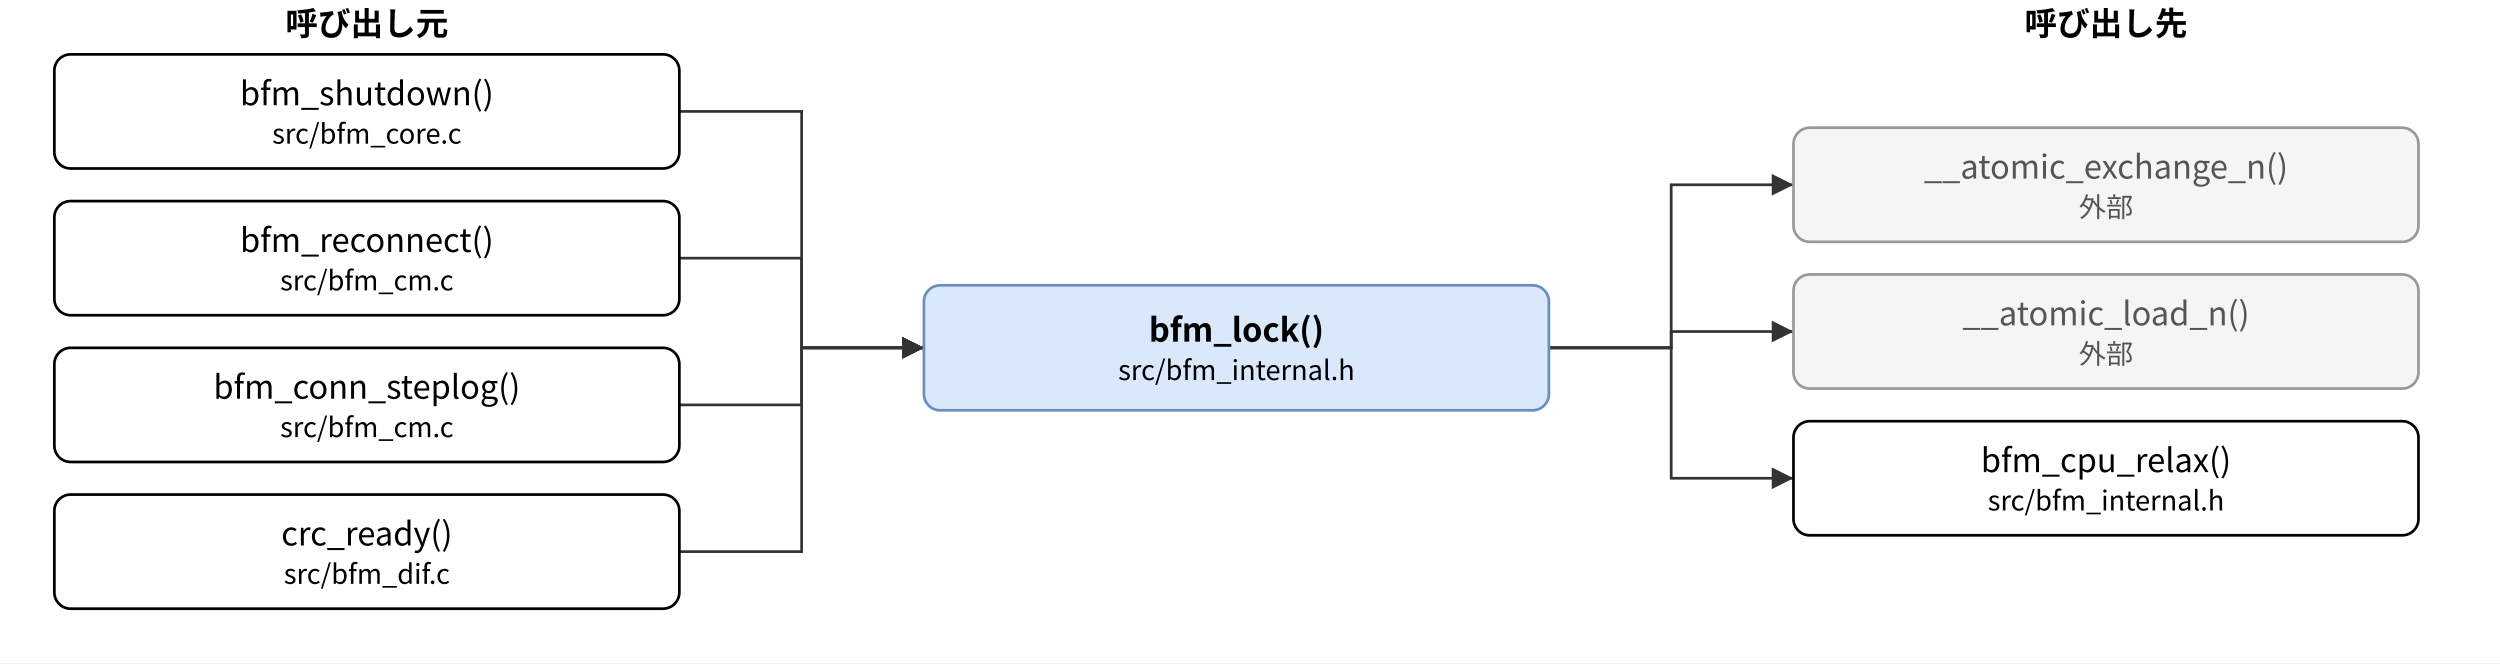
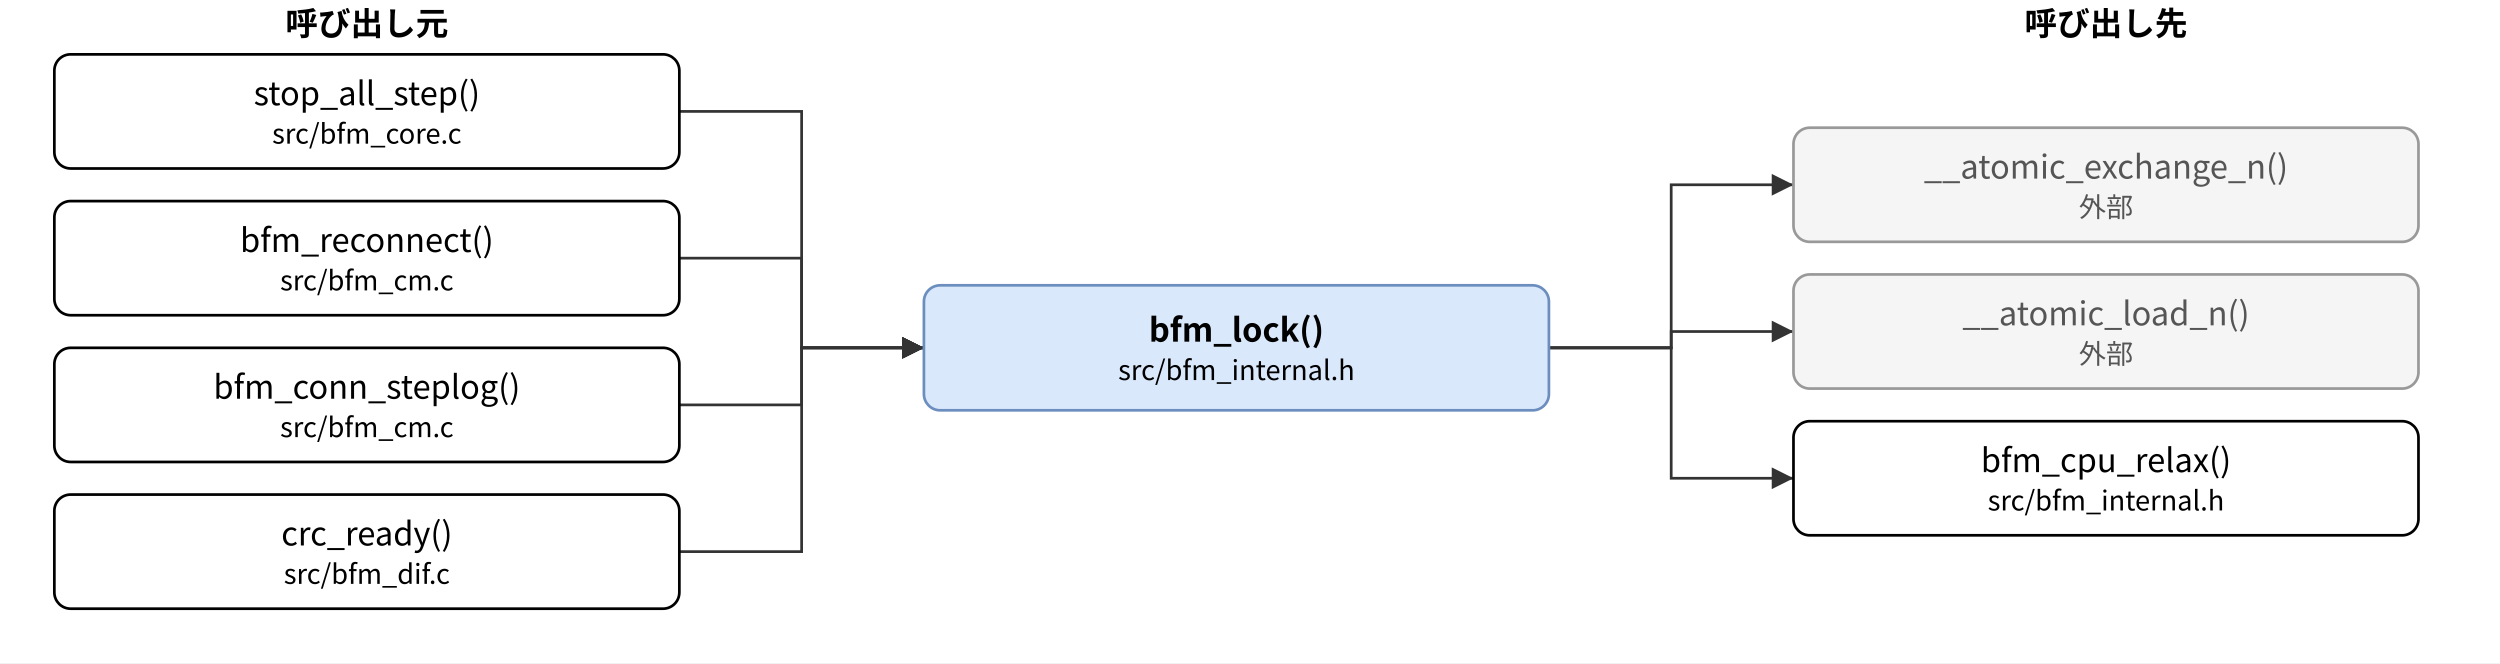
- <svg xmlns="http://www.w3.org/2000/svg" version="1.1" width="920" height="244" viewBox="0 0 920 244" font-family="Noto Sans CJK JP, Meiryo, sans-serif" content="&lt;mxfile host=&quot;bfmem-gen&quot; type=&quot;device&quot;&gt;&lt;diagram id=&quot;d20fbdc33c8b53f7ad3d&quot; name=&quot;bfm_lock 関係&quot;&gt;&lt;mxGraphModel dx=&quot;800&quot; dy=&quot;600&quot; grid=&quot;0&quot; gridSize=&quot;10&quot; guides=&quot;1&quot; tooltips=&quot;1&quot; connect=&quot;1&quot; arrows=&quot;1&quot; fold=&quot;1&quot; page=&quot;0&quot; pageScale=&quot;1&quot; math=&quot;0&quot; shadow=&quot;0&quot;&gt;&lt;root&gt;&lt;mxCell id=&quot;0&quot;/&gt;&lt;mxCell id=&quot;1&quot; parent=&quot;0&quot;/&gt;&lt;mxCell id=&quot;c&quot; value=&quot;bfm_lock()&amp;lt;br&amp;gt;&amp;lt;font style=&amp;quot;font-size:10px&amp;quot;&amp;gt;src/bfm_internal.h&amp;lt;/font&amp;gt;&quot; style=&quot;rounded=1;whiteSpace=wrap;html=1;fillColor=#dae8fc;strokeColor=#6c8ebf;fontStyle=1;&quot; vertex=&quot;1&quot; parent=&quot;1&quot;&gt;&lt;mxGeometry x=&quot;340.0&quot; y=&quot;105.0&quot; width=&quot;230.0&quot; height=&quot;46.0&quot; as=&quot;geometry&quot;/&gt;&lt;/mxCell&gt;&lt;mxCell id=&quot;l0&quot; value=&quot;bfm_shutdown()&amp;lt;br&amp;gt;&amp;lt;font style=&amp;quot;font-size:10px&amp;quot;&amp;gt;src/bfm_core.c&amp;lt;/font&amp;gt;&quot; style=&quot;rounded=1;whiteSpace=wrap;html=1;&quot; vertex=&quot;1&quot; parent=&quot;1&quot;&gt;&lt;mxGeometry x=&quot;20.0&quot; y=&quot;20.0&quot; width=&quot;230.0&quot; height=&quot;42.0&quot; as=&quot;geometry&quot;/&gt;&lt;/mxCell&gt;&lt;mxCell id=&quot;l1&quot; value=&quot;bfm_reconnect()&amp;lt;br&amp;gt;&amp;lt;font style=&amp;quot;font-size:10px&amp;quot;&amp;gt;src/bfm_cm.c&amp;lt;/font&amp;gt;&quot; style=&quot;rounded=1;whiteSpace=wrap;html=1;&quot; vertex=&quot;1&quot; parent=&quot;1&quot;&gt;&lt;mxGeometry x=&quot;20.0&quot; y=&quot;74.0&quot; width=&quot;230.0&quot; height=&quot;42.0&quot; as=&quot;geometry&quot;/&gt;&lt;/mxCell&gt;&lt;mxCell id=&quot;l2&quot; value=&quot;bfm_conn_steplog()&amp;lt;br&amp;gt;&amp;lt;font style=&amp;quot;font-size:10px&amp;quot;&amp;gt;src/bfm_cm.c&amp;lt;/font&amp;gt;&quot; style=&quot;rounded=1;whiteSpace=wrap;html=1;&quot; vertex=&quot;1&quot; parent=&quot;1&quot;&gt;&lt;mxGeometry x=&quot;20.0&quot; y=&quot;128.0&quot; width=&quot;230.0&quot; height=&quot;42.0&quot; as=&quot;geometry&quot;/&gt;&lt;/mxCell&gt;&lt;mxCell id=&quot;l3&quot; value=&quot;crc_ready()&amp;lt;br&amp;gt;&amp;lt;font style=&amp;quot;font-size:10px&amp;quot;&amp;gt;src/bfm_dif.c&amp;lt;/font&amp;gt;&quot; style=&quot;rounded=1;whiteSpace=wrap;html=1;&quot; vertex=&quot;1&quot; parent=&quot;1&quot;&gt;&lt;mxGeometry x=&quot;20.0&quot; y=&quot;182.0&quot; width=&quot;230.0&quot; height=&quot;42.0&quot; as=&quot;geometry&quot;/&gt;&lt;/mxCell&gt;&lt;mxCell id=&quot;r0&quot; value=&quot;__atomic_exchange_n()&amp;lt;br&amp;gt;&amp;lt;font style=&amp;quot;font-size:10px&amp;quot;&amp;gt;外部&amp;lt;/font&amp;gt;&quot; style=&quot;rounded=1;whiteSpace=wrap;html=1;fillColor=#f5f5f5;strokeColor=#999999;fontColor=#555555;&quot; vertex=&quot;1&quot; parent=&quot;1&quot;&gt;&lt;mxGeometry x=&quot;660.0&quot; y=&quot;47.0&quot; width=&quot;230.0&quot; height=&quot;42.0&quot; as=&quot;geometry&quot;/&gt;&lt;/mxCell&gt;&lt;mxCell id=&quot;r1&quot; value=&quot;__atomic_load_n()&amp;lt;br&amp;gt;&amp;lt;font style=&amp;quot;font-size:10px&amp;quot;&amp;gt;外部&amp;lt;/font&amp;gt;&quot; style=&quot;rounded=1;whiteSpace=wrap;html=1;fillColor=#f5f5f5;strokeColor=#999999;fontColor=#555555;&quot; vertex=&quot;1&quot; parent=&quot;1&quot;&gt;&lt;mxGeometry x=&quot;660.0&quot; y=&quot;101.0&quot; width=&quot;230.0&quot; height=&quot;42.0&quot; as=&quot;geometry&quot;/&gt;&lt;/mxCell&gt;&lt;mxCell id=&quot;r2&quot; value=&quot;bfm_cpu_relax()&amp;lt;br&amp;gt;&amp;lt;font style=&amp;quot;font-size:10px&amp;quot;&amp;gt;src/bfm_internal.h&amp;lt;/font&amp;gt;&quot; style=&quot;rounded=1;whiteSpace=wrap;html=1;&quot; vertex=&quot;1&quot; parent=&quot;1&quot;&gt;&lt;mxGeometry x=&quot;660.0&quot; y=&quot;155.0&quot; width=&quot;230.0&quot; height=&quot;42.0&quot; as=&quot;geometry&quot;/&gt;&lt;/mxCell&gt;&lt;mxCell id=&quot;e0&quot; value=&quot;&quot; style=&quot;edgeStyle=none;html=1;rounded=0;endArrow=block;endFill=1;exitX=1;exitY=0.5;exitDx=0;exitDy=0;exitPerimeter=0;entryX=0;entryY=0.5;entryDx=0;entryDy=0;entryPerimeter=0;&quot; edge=&quot;1&quot; parent=&quot;1&quot; source=&quot;l0&quot; target=&quot;c&quot;&gt;&lt;mxGeometry relative=&quot;1&quot; as=&quot;geometry&quot;&gt;&lt;Array as=&quot;points&quot;&gt;&lt;mxPoint x=&quot;295.0&quot; y=&quot;41.0&quot;/&gt;&lt;mxPoint x=&quot;295.0&quot; y=&quot;128.0&quot;/&gt;&lt;/Array&gt;&lt;/mxGeometry&gt;&lt;/mxCell&gt;&lt;mxCell id=&quot;e1&quot; value=&quot;&quot; style=&quot;edgeStyle=none;html=1;rounded=0;endArrow=block;endFill=1;exitX=1;exitY=0.5;exitDx=0;exitDy=0;exitPerimeter=0;entryX=0;entryY=0.5;entryDx=0;entryDy=0;entryPerimeter=0;&quot; edge=&quot;1&quot; parent=&quot;1&quot; source=&quot;l1&quot; target=&quot;c&quot;&gt;&lt;mxGeometry relative=&quot;1&quot; as=&quot;geometry&quot;&gt;&lt;Array as=&quot;points&quot;&gt;&lt;mxPoint x=&quot;295.0&quot; y=&quot;95.0&quot;/&gt;&lt;mxPoint x=&quot;295.0&quot; y=&quot;128.0&quot;/&gt;&lt;/Array&gt;&lt;/mxGeometry&gt;&lt;/mxCell&gt;&lt;mxCell id=&quot;e2&quot; value=&quot;&quot; style=&quot;edgeStyle=none;html=1;rounded=0;endArrow=block;endFill=1;exitX=1;exitY=0.5;exitDx=0;exitDy=0;exitPerimeter=0;entryX=0;entryY=0.5;entryDx=0;entryDy=0;entryPerimeter=0;&quot; edge=&quot;1&quot; parent=&quot;1&quot; source=&quot;l2&quot; target=&quot;c&quot;&gt;&lt;mxGeometry relative=&quot;1&quot; as=&quot;geometry&quot;&gt;&lt;Array as=&quot;points&quot;&gt;&lt;mxPoint x=&quot;295.0&quot; y=&quot;149.0&quot;/&gt;&lt;mxPoint x=&quot;295.0&quot; y=&quot;128.0&quot;/&gt;&lt;/Array&gt;&lt;/mxGeometry&gt;&lt;/mxCell&gt;&lt;mxCell id=&quot;e3&quot; value=&quot;&quot; style=&quot;edgeStyle=none;html=1;rounded=0;endArrow=block;endFill=1;exitX=1;exitY=0.5;exitDx=0;exitDy=0;exitPerimeter=0;entryX=0;entryY=0.5;entryDx=0;entryDy=0;entryPerimeter=0;&quot; edge=&quot;1&quot; parent=&quot;1&quot; source=&quot;l3&quot; target=&quot;c&quot;&gt;&lt;mxGeometry relative=&quot;1&quot; as=&quot;geometry&quot;&gt;&lt;Array as=&quot;points&quot;&gt;&lt;mxPoint x=&quot;295.0&quot; y=&quot;203.0&quot;/&gt;&lt;mxPoint x=&quot;295.0&quot; y=&quot;128.0&quot;/&gt;&lt;/Array&gt;&lt;/mxGeometry&gt;&lt;/mxCell&gt;&lt;mxCell id=&quot;e4&quot; value=&quot;&quot; style=&quot;edgeStyle=none;html=1;rounded=0;endArrow=block;endFill=1;exitX=1;exitY=0.5;exitDx=0;exitDy=0;exitPerimeter=0;entryX=0;entryY=0.5;entryDx=0;entryDy=0;entryPerimeter=0;&quot; edge=&quot;1&quot; parent=&quot;1&quot; source=&quot;c&quot; target=&quot;r0&quot;&gt;&lt;mxGeometry relative=&quot;1&quot; as=&quot;geometry&quot;&gt;&lt;Array as=&quot;points&quot;&gt;&lt;mxPoint x=&quot;615.0&quot; y=&quot;128.0&quot;/&gt;&lt;mxPoint x=&quot;615.0&quot; y=&quot;68.0&quot;/&gt;&lt;/Array&gt;&lt;/mxGeometry&gt;&lt;/mxCell&gt;&lt;mxCell id=&quot;e5&quot; value=&quot;&quot; style=&quot;edgeStyle=none;html=1;rounded=0;endArrow=block;endFill=1;exitX=1;exitY=0.5;exitDx=0;exitDy=0;exitPerimeter=0;entryX=0;entryY=0.5;entryDx=0;entryDy=0;entryPerimeter=0;&quot; edge=&quot;1&quot; parent=&quot;1&quot; source=&quot;c&quot; target=&quot;r1&quot;&gt;&lt;mxGeometry relative=&quot;1&quot; as=&quot;geometry&quot;&gt;&lt;Array as=&quot;points&quot;&gt;&lt;mxPoint x=&quot;615.0&quot; y=&quot;128.0&quot;/&gt;&lt;mxPoint x=&quot;615.0&quot; y=&quot;122.0&quot;/&gt;&lt;/Array&gt;&lt;/mxGeometry&gt;&lt;/mxCell&gt;&lt;mxCell id=&quot;e6&quot; value=&quot;&quot; style=&quot;edgeStyle=none;html=1;rounded=0;endArrow=block;endFill=1;exitX=1;exitY=0.5;exitDx=0;exitDy=0;exitPerimeter=0;entryX=0;entryY=0.5;entryDx=0;entryDy=0;entryPerimeter=0;&quot; edge=&quot;1&quot; parent=&quot;1&quot; source=&quot;c&quot; target=&quot;r2&quot;&gt;&lt;mxGeometry relative=&quot;1&quot; as=&quot;geometry&quot;&gt;&lt;Array as=&quot;points&quot;&gt;&lt;mxPoint x=&quot;615.0&quot; y=&quot;128.0&quot;/&gt;&lt;mxPoint x=&quot;615.0&quot; y=&quot;176.0&quot;/&gt;&lt;/Array&gt;&lt;/mxGeometry&gt;&lt;/mxCell&gt;&lt;mxCell id=&quot;h0&quot; value=&quot;呼び出し元&quot; style=&quot;text;html=1;align=center;fontStyle=1;&quot; vertex=&quot;1&quot; parent=&quot;1&quot;&gt;&lt;mxGeometry x=&quot;55.0&quot; y=&quot;0&quot; width=&quot;160&quot; height=&quot;18&quot; as=&quot;geometry&quot;/&gt;&lt;/mxCell&gt;&lt;mxCell id=&quot;h1&quot; value=&quot;呼び出し先&quot; style=&quot;text;html=1;align=center;fontStyle=1;&quot; vertex=&quot;1&quot; parent=&quot;1&quot;&gt;&lt;mxGeometry x=&quot;695.0&quot; y=&quot;0&quot; width=&quot;160&quot; height=&quot;18&quot; as=&quot;geometry&quot;/&gt;&lt;/mxCell&gt;&lt;/root&gt;&lt;/mxGraphModel&gt;&lt;/diagram&gt;&lt;/mxfile&gt;">
+ <svg xmlns="http://www.w3.org/2000/svg" version="1.1" width="920" height="244" viewBox="0 0 920 244" font-family="Noto Sans CJK JP, Meiryo, sans-serif" content="&lt;mxfile host=&quot;bfmem-gen&quot; type=&quot;device&quot;&gt;&lt;diagram id=&quot;d20fbdc33c8b53f7ad3d&quot; name=&quot;bfm_lock 関係&quot;&gt;&lt;mxGraphModel dx=&quot;800&quot; dy=&quot;600&quot; grid=&quot;0&quot; gridSize=&quot;10&quot; guides=&quot;1&quot; tooltips=&quot;1&quot; connect=&quot;1&quot; arrows=&quot;1&quot; fold=&quot;1&quot; page=&quot;0&quot; pageScale=&quot;1&quot; math=&quot;0&quot; shadow=&quot;0&quot;&gt;&lt;root&gt;&lt;mxCell id=&quot;0&quot;/&gt;&lt;mxCell id=&quot;1&quot; parent=&quot;0&quot;/&gt;&lt;mxCell id=&quot;c&quot; value=&quot;bfm_lock()&amp;lt;br&amp;gt;&amp;lt;font style=&amp;quot;font-size:10px&amp;quot;&amp;gt;src/bfm_internal.h&amp;lt;/font&amp;gt;&quot; style=&quot;rounded=1;whiteSpace=wrap;html=1;fillColor=#dae8fc;strokeColor=#6c8ebf;fontStyle=1;&quot; vertex=&quot;1&quot; parent=&quot;1&quot;&gt;&lt;mxGeometry x=&quot;340.0&quot; y=&quot;105.0&quot; width=&quot;230.0&quot; height=&quot;46.0&quot; as=&quot;geometry&quot;/&gt;&lt;/mxCell&gt;&lt;mxCell id=&quot;l0&quot; value=&quot;stop_all_step()&amp;lt;br&amp;gt;&amp;lt;font style=&amp;quot;font-size:10px&amp;quot;&amp;gt;src/bfm_core.c&amp;lt;/font&amp;gt;&quot; style=&quot;rounded=1;whiteSpace=wrap;html=1;&quot; vertex=&quot;1&quot; parent=&quot;1&quot;&gt;&lt;mxGeometry x=&quot;20.0&quot; y=&quot;20.0&quot; width=&quot;230.0&quot; height=&quot;42.0&quot; as=&quot;geometry&quot;/&gt;&lt;/mxCell&gt;&lt;mxCell id=&quot;l1&quot; value=&quot;bfm_reconnect()&amp;lt;br&amp;gt;&amp;lt;font style=&amp;quot;font-size:10px&amp;quot;&amp;gt;src/bfm_cm.c&amp;lt;/font&amp;gt;&quot; style=&quot;rounded=1;whiteSpace=wrap;html=1;&quot; vertex=&quot;1&quot; parent=&quot;1&quot;&gt;&lt;mxGeometry x=&quot;20.0&quot; y=&quot;74.0&quot; width=&quot;230.0&quot; height=&quot;42.0&quot; as=&quot;geometry&quot;/&gt;&lt;/mxCell&gt;&lt;mxCell id=&quot;l2&quot; value=&quot;bfm_conn_steplog()&amp;lt;br&amp;gt;&amp;lt;font style=&amp;quot;font-size:10px&amp;quot;&amp;gt;src/bfm_cm.c&amp;lt;/font&amp;gt;&quot; style=&quot;rounded=1;whiteSpace=wrap;html=1;&quot; vertex=&quot;1&quot; parent=&quot;1&quot;&gt;&lt;mxGeometry x=&quot;20.0&quot; y=&quot;128.0&quot; width=&quot;230.0&quot; height=&quot;42.0&quot; as=&quot;geometry&quot;/&gt;&lt;/mxCell&gt;&lt;mxCell id=&quot;l3&quot; value=&quot;crc_ready()&amp;lt;br&amp;gt;&amp;lt;font style=&amp;quot;font-size:10px&amp;quot;&amp;gt;src/bfm_dif.c&amp;lt;/font&amp;gt;&quot; style=&quot;rounded=1;whiteSpace=wrap;html=1;&quot; vertex=&quot;1&quot; parent=&quot;1&quot;&gt;&lt;mxGeometry x=&quot;20.0&quot; y=&quot;182.0&quot; width=&quot;230.0&quot; height=&quot;42.0&quot; as=&quot;geometry&quot;/&gt;&lt;/mxCell&gt;&lt;mxCell id=&quot;r0&quot; value=&quot;__atomic_exchange_n()&amp;lt;br&amp;gt;&amp;lt;font style=&amp;quot;font-size:10px&amp;quot;&amp;gt;外部&amp;lt;/font&amp;gt;&quot; style=&quot;rounded=1;whiteSpace=wrap;html=1;fillColor=#f5f5f5;strokeColor=#999999;fontColor=#555555;&quot; vertex=&quot;1&quot; parent=&quot;1&quot;&gt;&lt;mxGeometry x=&quot;660.0&quot; y=&quot;47.0&quot; width=&quot;230.0&quot; height=&quot;42.0&quot; as=&quot;geometry&quot;/&gt;&lt;/mxCell&gt;&lt;mxCell id=&quot;r1&quot; value=&quot;__atomic_load_n()&amp;lt;br&amp;gt;&amp;lt;font style=&amp;quot;font-size:10px&amp;quot;&amp;gt;外部&amp;lt;/font&amp;gt;&quot; style=&quot;rounded=1;whiteSpace=wrap;html=1;fillColor=#f5f5f5;strokeColor=#999999;fontColor=#555555;&quot; vertex=&quot;1&quot; parent=&quot;1&quot;&gt;&lt;mxGeometry x=&quot;660.0&quot; y=&quot;101.0&quot; width=&quot;230.0&quot; height=&quot;42.0&quot; as=&quot;geometry&quot;/&gt;&lt;/mxCell&gt;&lt;mxCell id=&quot;r2&quot; value=&quot;bfm_cpu_relax()&amp;lt;br&amp;gt;&amp;lt;font style=&amp;quot;font-size:10px&amp;quot;&amp;gt;src/bfm_internal.h&amp;lt;/font&amp;gt;&quot; style=&quot;rounded=1;whiteSpace=wrap;html=1;&quot; vertex=&quot;1&quot; parent=&quot;1&quot;&gt;&lt;mxGeometry x=&quot;660.0&quot; y=&quot;155.0&quot; width=&quot;230.0&quot; height=&quot;42.0&quot; as=&quot;geometry&quot;/&gt;&lt;/mxCell&gt;&lt;mxCell id=&quot;e0&quot; value=&quot;&quot; style=&quot;edgeStyle=none;html=1;rounded=0;endArrow=block;endFill=1;exitX=1;exitY=0.5;exitDx=0;exitDy=0;exitPerimeter=0;entryX=0;entryY=0.5;entryDx=0;entryDy=0;entryPerimeter=0;&quot; edge=&quot;1&quot; parent=&quot;1&quot; source=&quot;l0&quot; target=&quot;c&quot;&gt;&lt;mxGeometry relative=&quot;1&quot; as=&quot;geometry&quot;&gt;&lt;Array as=&quot;points&quot;&gt;&lt;mxPoint x=&quot;295.0&quot; y=&quot;41.0&quot;/&gt;&lt;mxPoint x=&quot;295.0&quot; y=&quot;128.0&quot;/&gt;&lt;/Array&gt;&lt;/mxGeometry&gt;&lt;/mxCell&gt;&lt;mxCell id=&quot;e1&quot; value=&quot;&quot; style=&quot;edgeStyle=none;html=1;rounded=0;endArrow=block;endFill=1;exitX=1;exitY=0.5;exitDx=0;exitDy=0;exitPerimeter=0;entryX=0;entryY=0.5;entryDx=0;entryDy=0;entryPerimeter=0;&quot; edge=&quot;1&quot; parent=&quot;1&quot; source=&quot;l1&quot; target=&quot;c&quot;&gt;&lt;mxGeometry relative=&quot;1&quot; as=&quot;geometry&quot;&gt;&lt;Array as=&quot;points&quot;&gt;&lt;mxPoint x=&quot;295.0&quot; y=&quot;95.0&quot;/&gt;&lt;mxPoint x=&quot;295.0&quot; y=&quot;128.0&quot;/&gt;&lt;/Array&gt;&lt;/mxGeometry&gt;&lt;/mxCell&gt;&lt;mxCell id=&quot;e2&quot; value=&quot;&quot; style=&quot;edgeStyle=none;html=1;rounded=0;endArrow=block;endFill=1;exitX=1;exitY=0.5;exitDx=0;exitDy=0;exitPerimeter=0;entryX=0;entryY=0.5;entryDx=0;entryDy=0;entryPerimeter=0;&quot; edge=&quot;1&quot; parent=&quot;1&quot; source=&quot;l2&quot; target=&quot;c&quot;&gt;&lt;mxGeometry relative=&quot;1&quot; as=&quot;geometry&quot;&gt;&lt;Array as=&quot;points&quot;&gt;&lt;mxPoint x=&quot;295.0&quot; y=&quot;149.0&quot;/&gt;&lt;mxPoint x=&quot;295.0&quot; y=&quot;128.0&quot;/&gt;&lt;/Array&gt;&lt;/mxGeometry&gt;&lt;/mxCell&gt;&lt;mxCell id=&quot;e3&quot; value=&quot;&quot; style=&quot;edgeStyle=none;html=1;rounded=0;endArrow=block;endFill=1;exitX=1;exitY=0.5;exitDx=0;exitDy=0;exitPerimeter=0;entryX=0;entryY=0.5;entryDx=0;entryDy=0;entryPerimeter=0;&quot; edge=&quot;1&quot; parent=&quot;1&quot; source=&quot;l3&quot; target=&quot;c&quot;&gt;&lt;mxGeometry relative=&quot;1&quot; as=&quot;geometry&quot;&gt;&lt;Array as=&quot;points&quot;&gt;&lt;mxPoint x=&quot;295.0&quot; y=&quot;203.0&quot;/&gt;&lt;mxPoint x=&quot;295.0&quot; y=&quot;128.0&quot;/&gt;&lt;/Array&gt;&lt;/mxGeometry&gt;&lt;/mxCell&gt;&lt;mxCell id=&quot;e4&quot; value=&quot;&quot; style=&quot;edgeStyle=none;html=1;rounded=0;endArrow=block;endFill=1;exitX=1;exitY=0.5;exitDx=0;exitDy=0;exitPerimeter=0;entryX=0;entryY=0.5;entryDx=0;entryDy=0;entryPerimeter=0;&quot; edge=&quot;1&quot; parent=&quot;1&quot; source=&quot;c&quot; target=&quot;r0&quot;&gt;&lt;mxGeometry relative=&quot;1&quot; as=&quot;geometry&quot;&gt;&lt;Array as=&quot;points&quot;&gt;&lt;mxPoint x=&quot;615.0&quot; y=&quot;128.0&quot;/&gt;&lt;mxPoint x=&quot;615.0&quot; y=&quot;68.0&quot;/&gt;&lt;/Array&gt;&lt;/mxGeometry&gt;&lt;/mxCell&gt;&lt;mxCell id=&quot;e5&quot; value=&quot;&quot; style=&quot;edgeStyle=none;html=1;rounded=0;endArrow=block;endFill=1;exitX=1;exitY=0.5;exitDx=0;exitDy=0;exitPerimeter=0;entryX=0;entryY=0.5;entryDx=0;entryDy=0;entryPerimeter=0;&quot; edge=&quot;1&quot; parent=&quot;1&quot; source=&quot;c&quot; target=&quot;r1&quot;&gt;&lt;mxGeometry relative=&quot;1&quot; as=&quot;geometry&quot;&gt;&lt;Array as=&quot;points&quot;&gt;&lt;mxPoint x=&quot;615.0&quot; y=&quot;128.0&quot;/&gt;&lt;mxPoint x=&quot;615.0&quot; y=&quot;122.0&quot;/&gt;&lt;/Array&gt;&lt;/mxGeometry&gt;&lt;/mxCell&gt;&lt;mxCell id=&quot;e6&quot; value=&quot;&quot; style=&quot;edgeStyle=none;html=1;rounded=0;endArrow=block;endFill=1;exitX=1;exitY=0.5;exitDx=0;exitDy=0;exitPerimeter=0;entryX=0;entryY=0.5;entryDx=0;entryDy=0;entryPerimeter=0;&quot; edge=&quot;1&quot; parent=&quot;1&quot; source=&quot;c&quot; target=&quot;r2&quot;&gt;&lt;mxGeometry relative=&quot;1&quot; as=&quot;geometry&quot;&gt;&lt;Array as=&quot;points&quot;&gt;&lt;mxPoint x=&quot;615.0&quot; y=&quot;128.0&quot;/&gt;&lt;mxPoint x=&quot;615.0&quot; y=&quot;176.0&quot;/&gt;&lt;/Array&gt;&lt;/mxGeometry&gt;&lt;/mxCell&gt;&lt;mxCell id=&quot;h0&quot; value=&quot;呼び出し元&quot; style=&quot;text;html=1;align=center;fontStyle=1;&quot; vertex=&quot;1&quot; parent=&quot;1&quot;&gt;&lt;mxGeometry x=&quot;55.0&quot; y=&quot;0&quot; width=&quot;160&quot; height=&quot;18&quot; as=&quot;geometry&quot;/&gt;&lt;/mxCell&gt;&lt;mxCell id=&quot;h1&quot; value=&quot;呼び出し先&quot; style=&quot;text;html=1;align=center;fontStyle=1;&quot; vertex=&quot;1&quot; parent=&quot;1&quot;&gt;&lt;mxGeometry x=&quot;695.0&quot; y=&quot;0&quot; width=&quot;160&quot; height=&quot;18&quot; as=&quot;geometry&quot;/&gt;&lt;/mxCell&gt;&lt;/root&gt;&lt;/mxGraphModel&gt;&lt;/diagram&gt;&lt;/mxfile&gt;">
  <defs>
    <marker id="a" viewBox="0 0 10 10" refX="10" refY="5" markerWidth="8" markerHeight="8" orient="auto-start-reverse">
      <path d="M0,0 L10,5 L0,10 z" fill="#333333" />
    </marker>
  </defs>
  <rect x="0" y="0" width="920" height="244" fill="#ffffff" />
  <text x="135.0" y="13" font-size="12" font-weight="bold" text-anchor="middle">呼び出し元</text>
  <text x="775.0" y="13" font-size="12" font-weight="bold" text-anchor="middle">呼び出し先</text>
  <polyline points="250.0,41.0 295.0,41.0 295.0,128.0 340.0,128.0" fill="none" stroke="#333333" marker-end="url(#a)" />
  <polyline points="250.0,95.0 295.0,95.0 295.0,128.0 340.0,128.0" fill="none" stroke="#333333" marker-end="url(#a)" />
  <polyline points="250.0,149.0 295.0,149.0 295.0,128.0 340.0,128.0" fill="none" stroke="#333333" marker-end="url(#a)" />
  <polyline points="250.0,203.0 295.0,203.0 295.0,128.0 340.0,128.0" fill="none" stroke="#333333" marker-end="url(#a)" />
  <polyline points="570.0,128.0 615.0,128.0 615.0,68.0 660.0,68.0" fill="none" stroke="#333333" marker-end="url(#a)" />
  <polyline points="570.0,128.0 615.0,128.0 615.0,122.0 660.0,122.0" fill="none" stroke="#333333" marker-end="url(#a)" />
  <polyline points="570.0,128.0 615.0,128.0 615.0,176.0 660.0,176.0" fill="none" stroke="#333333" marker-end="url(#a)" />
  <rect x="340.0" y="105.0" width="230.0" height="46.0" rx="6" fill="#dae8fc" stroke="#6c8ebf" />
  <text x="455.0" y="120.5" font-size="12" text-anchor="middle" dominant-baseline="central" fill="#000000" font-weight="bold">bfm_lock()</text>
  <text x="455.0" y="135.5" font-size="10" text-anchor="middle" dominant-baseline="central" fill="#000000">src/bfm_internal.h</text>
  <rect x="20.0" y="20.0" width="230.0" height="42.0" rx="6" fill="#ffffff" stroke="#000000" />
-   <text x="135.0" y="33.5" font-size="12" text-anchor="middle" dominant-baseline="central" fill="#000000">bfm_shutdown()</text>
+   <text x="135.0" y="33.5" font-size="12" text-anchor="middle" dominant-baseline="central" fill="#000000">stop_all_step()</text>
  <text x="135.0" y="48.5" font-size="10" text-anchor="middle" dominant-baseline="central" fill="#000000">src/bfm_core.c</text>
  <rect x="20.0" y="74.0" width="230.0" height="42.0" rx="6" fill="#ffffff" stroke="#000000" />
  <text x="135.0" y="87.5" font-size="12" text-anchor="middle" dominant-baseline="central" fill="#000000">bfm_reconnect()</text>
  <text x="135.0" y="102.5" font-size="10" text-anchor="middle" dominant-baseline="central" fill="#000000">src/bfm_cm.c</text>
  <rect x="20.0" y="128.0" width="230.0" height="42.0" rx="6" fill="#ffffff" stroke="#000000" />
  <text x="135.0" y="141.5" font-size="12" text-anchor="middle" dominant-baseline="central" fill="#000000">bfm_conn_steplog()</text>
  <text x="135.0" y="156.5" font-size="10" text-anchor="middle" dominant-baseline="central" fill="#000000">src/bfm_cm.c</text>
  <rect x="20.0" y="182.0" width="230.0" height="42.0" rx="6" fill="#ffffff" stroke="#000000" />
  <text x="135.0" y="195.5" font-size="12" text-anchor="middle" dominant-baseline="central" fill="#000000">crc_ready()</text>
  <text x="135.0" y="210.5" font-size="10" text-anchor="middle" dominant-baseline="central" fill="#000000">src/bfm_dif.c</text>
  <rect x="660.0" y="47.0" width="230.0" height="42.0" rx="6" fill="#f5f5f5" stroke="#999999" />
  <text x="775.0" y="60.5" font-size="12" text-anchor="middle" dominant-baseline="central" fill="#555555">__atomic_exchange_n()</text>
  <text x="775.0" y="75.5" font-size="10" text-anchor="middle" dominant-baseline="central" fill="#555555">外部</text>
  <rect x="660.0" y="101.0" width="230.0" height="42.0" rx="6" fill="#f5f5f5" stroke="#999999" />
  <text x="775.0" y="114.5" font-size="12" text-anchor="middle" dominant-baseline="central" fill="#555555">__atomic_load_n()</text>
  <text x="775.0" y="129.5" font-size="10" text-anchor="middle" dominant-baseline="central" fill="#555555">外部</text>
  <rect x="660.0" y="155.0" width="230.0" height="42.0" rx="6" fill="#ffffff" stroke="#000000" />
  <text x="775.0" y="168.5" font-size="12" text-anchor="middle" dominant-baseline="central" fill="#000000">bfm_cpu_relax()</text>
  <text x="775.0" y="183.5" font-size="10" text-anchor="middle" dominant-baseline="central" fill="#000000">src/bfm_internal.h</text>
</svg>
